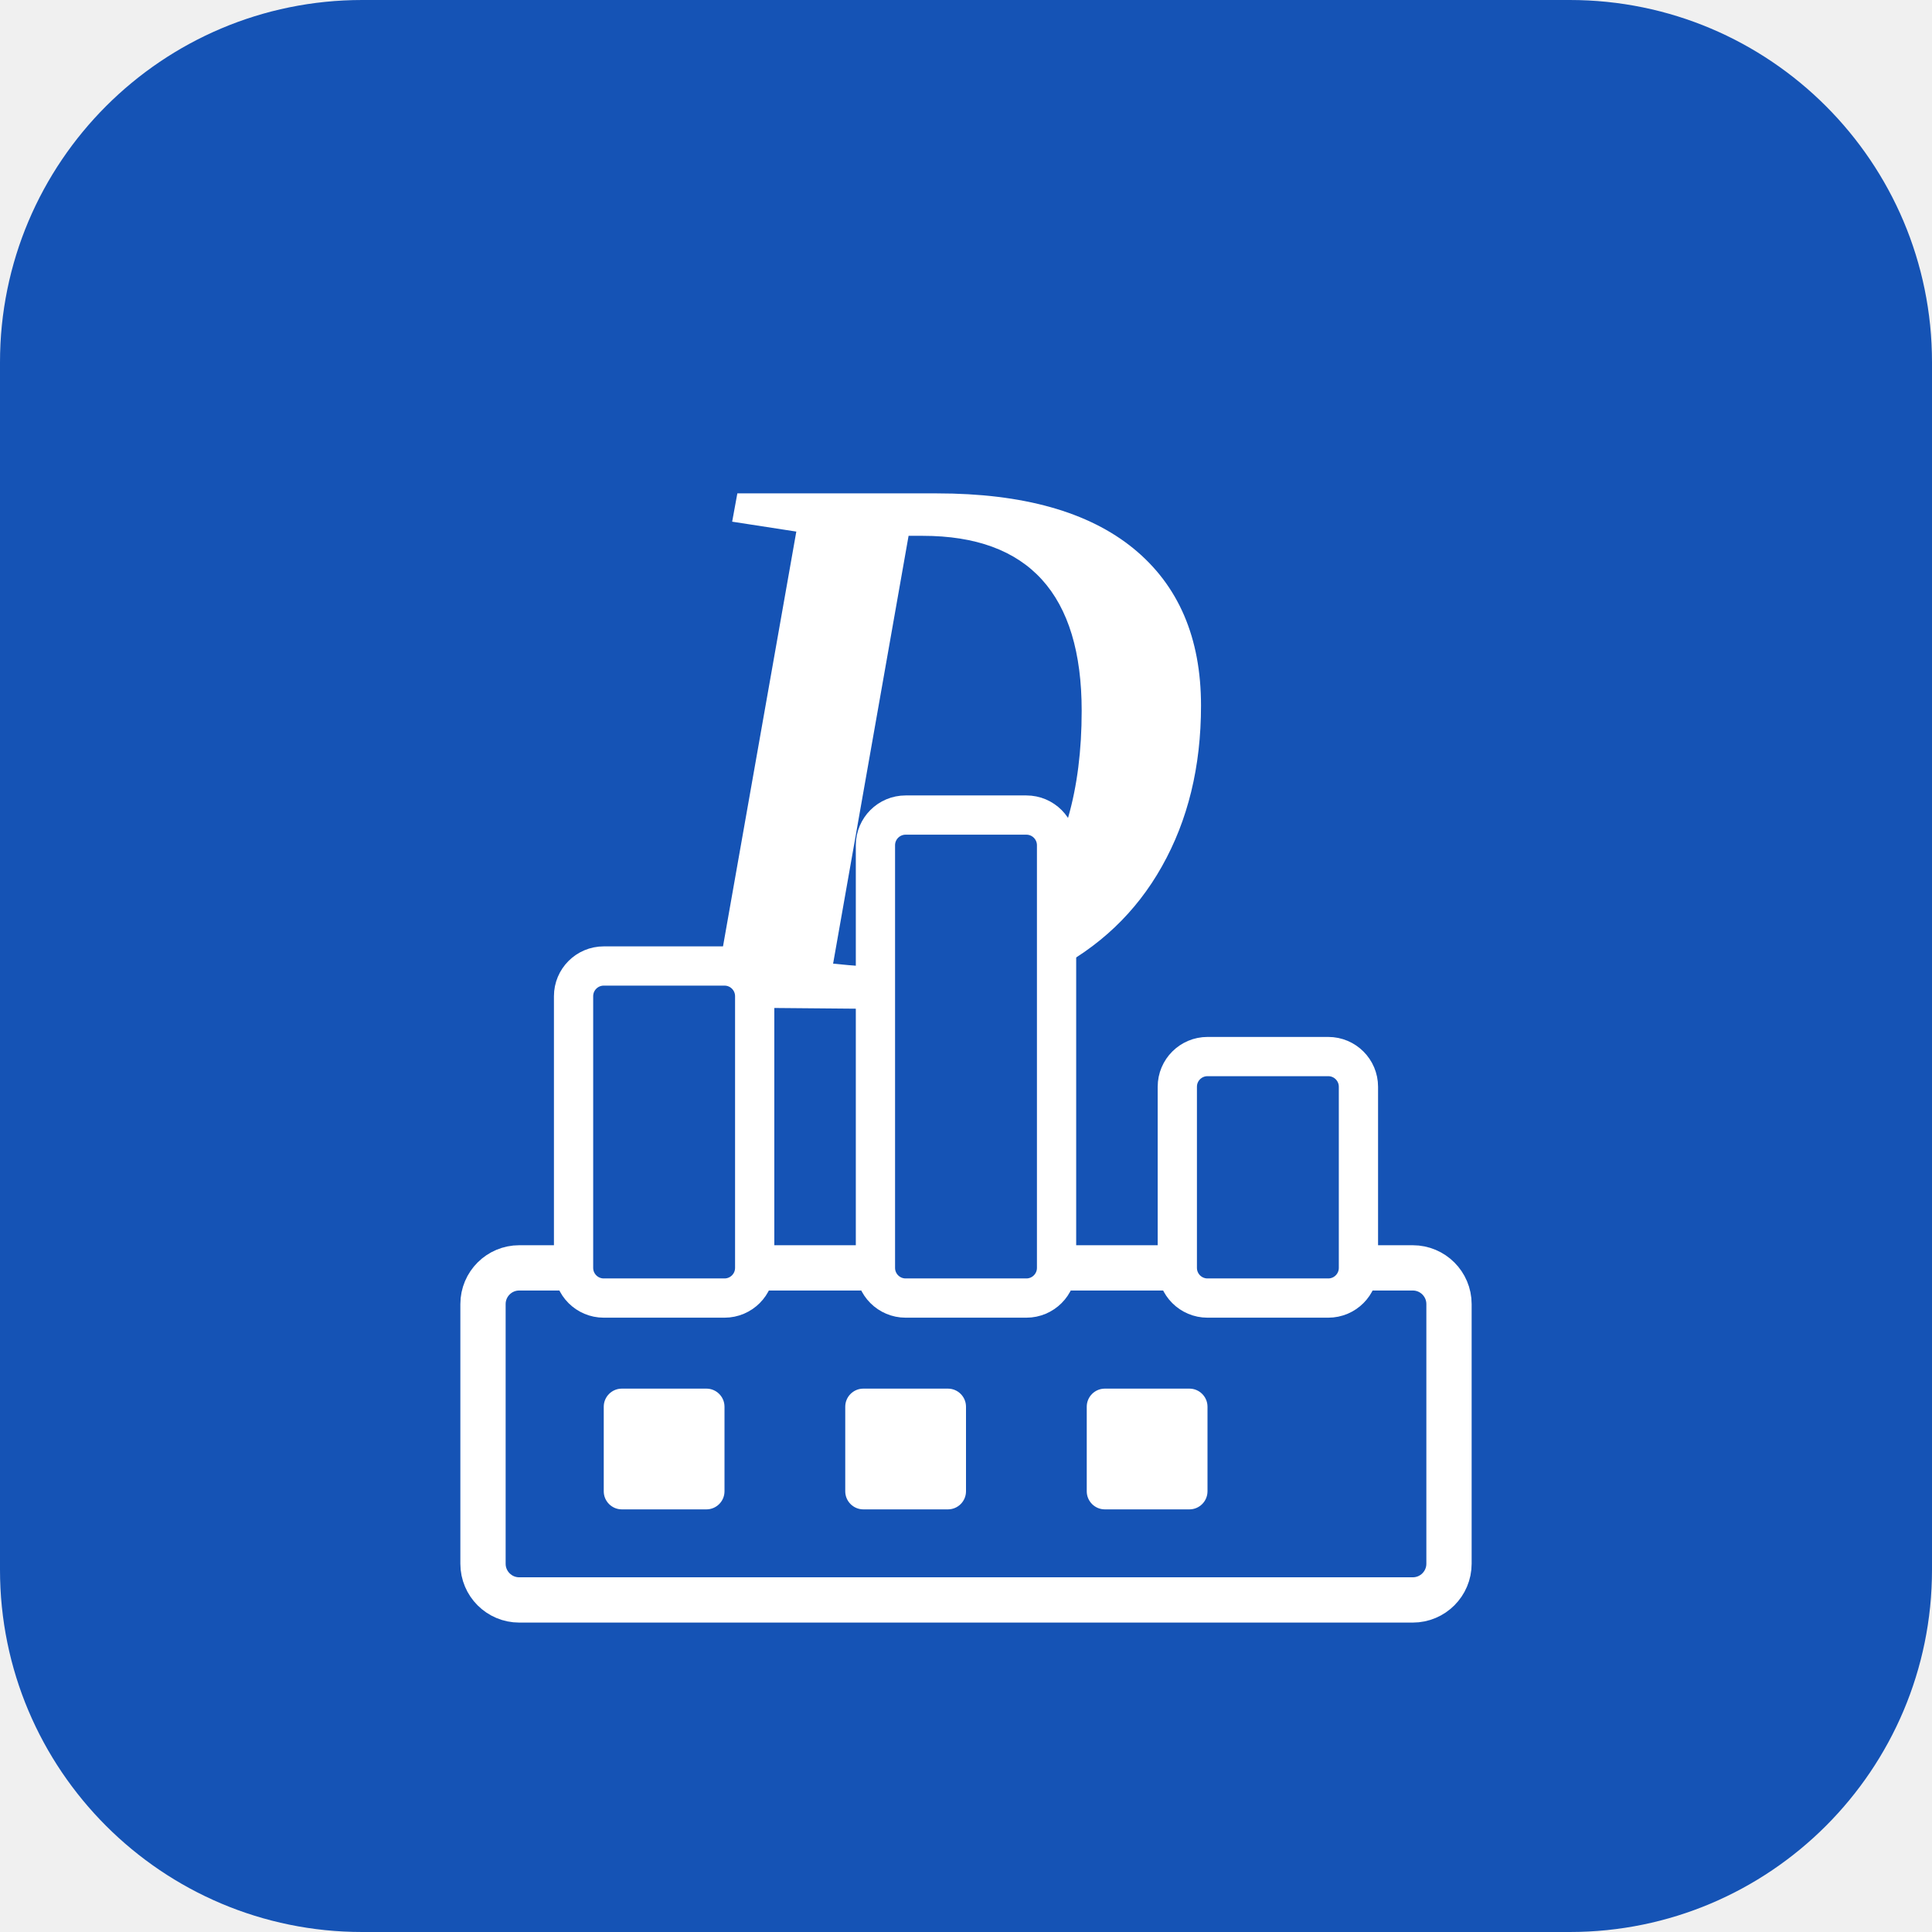
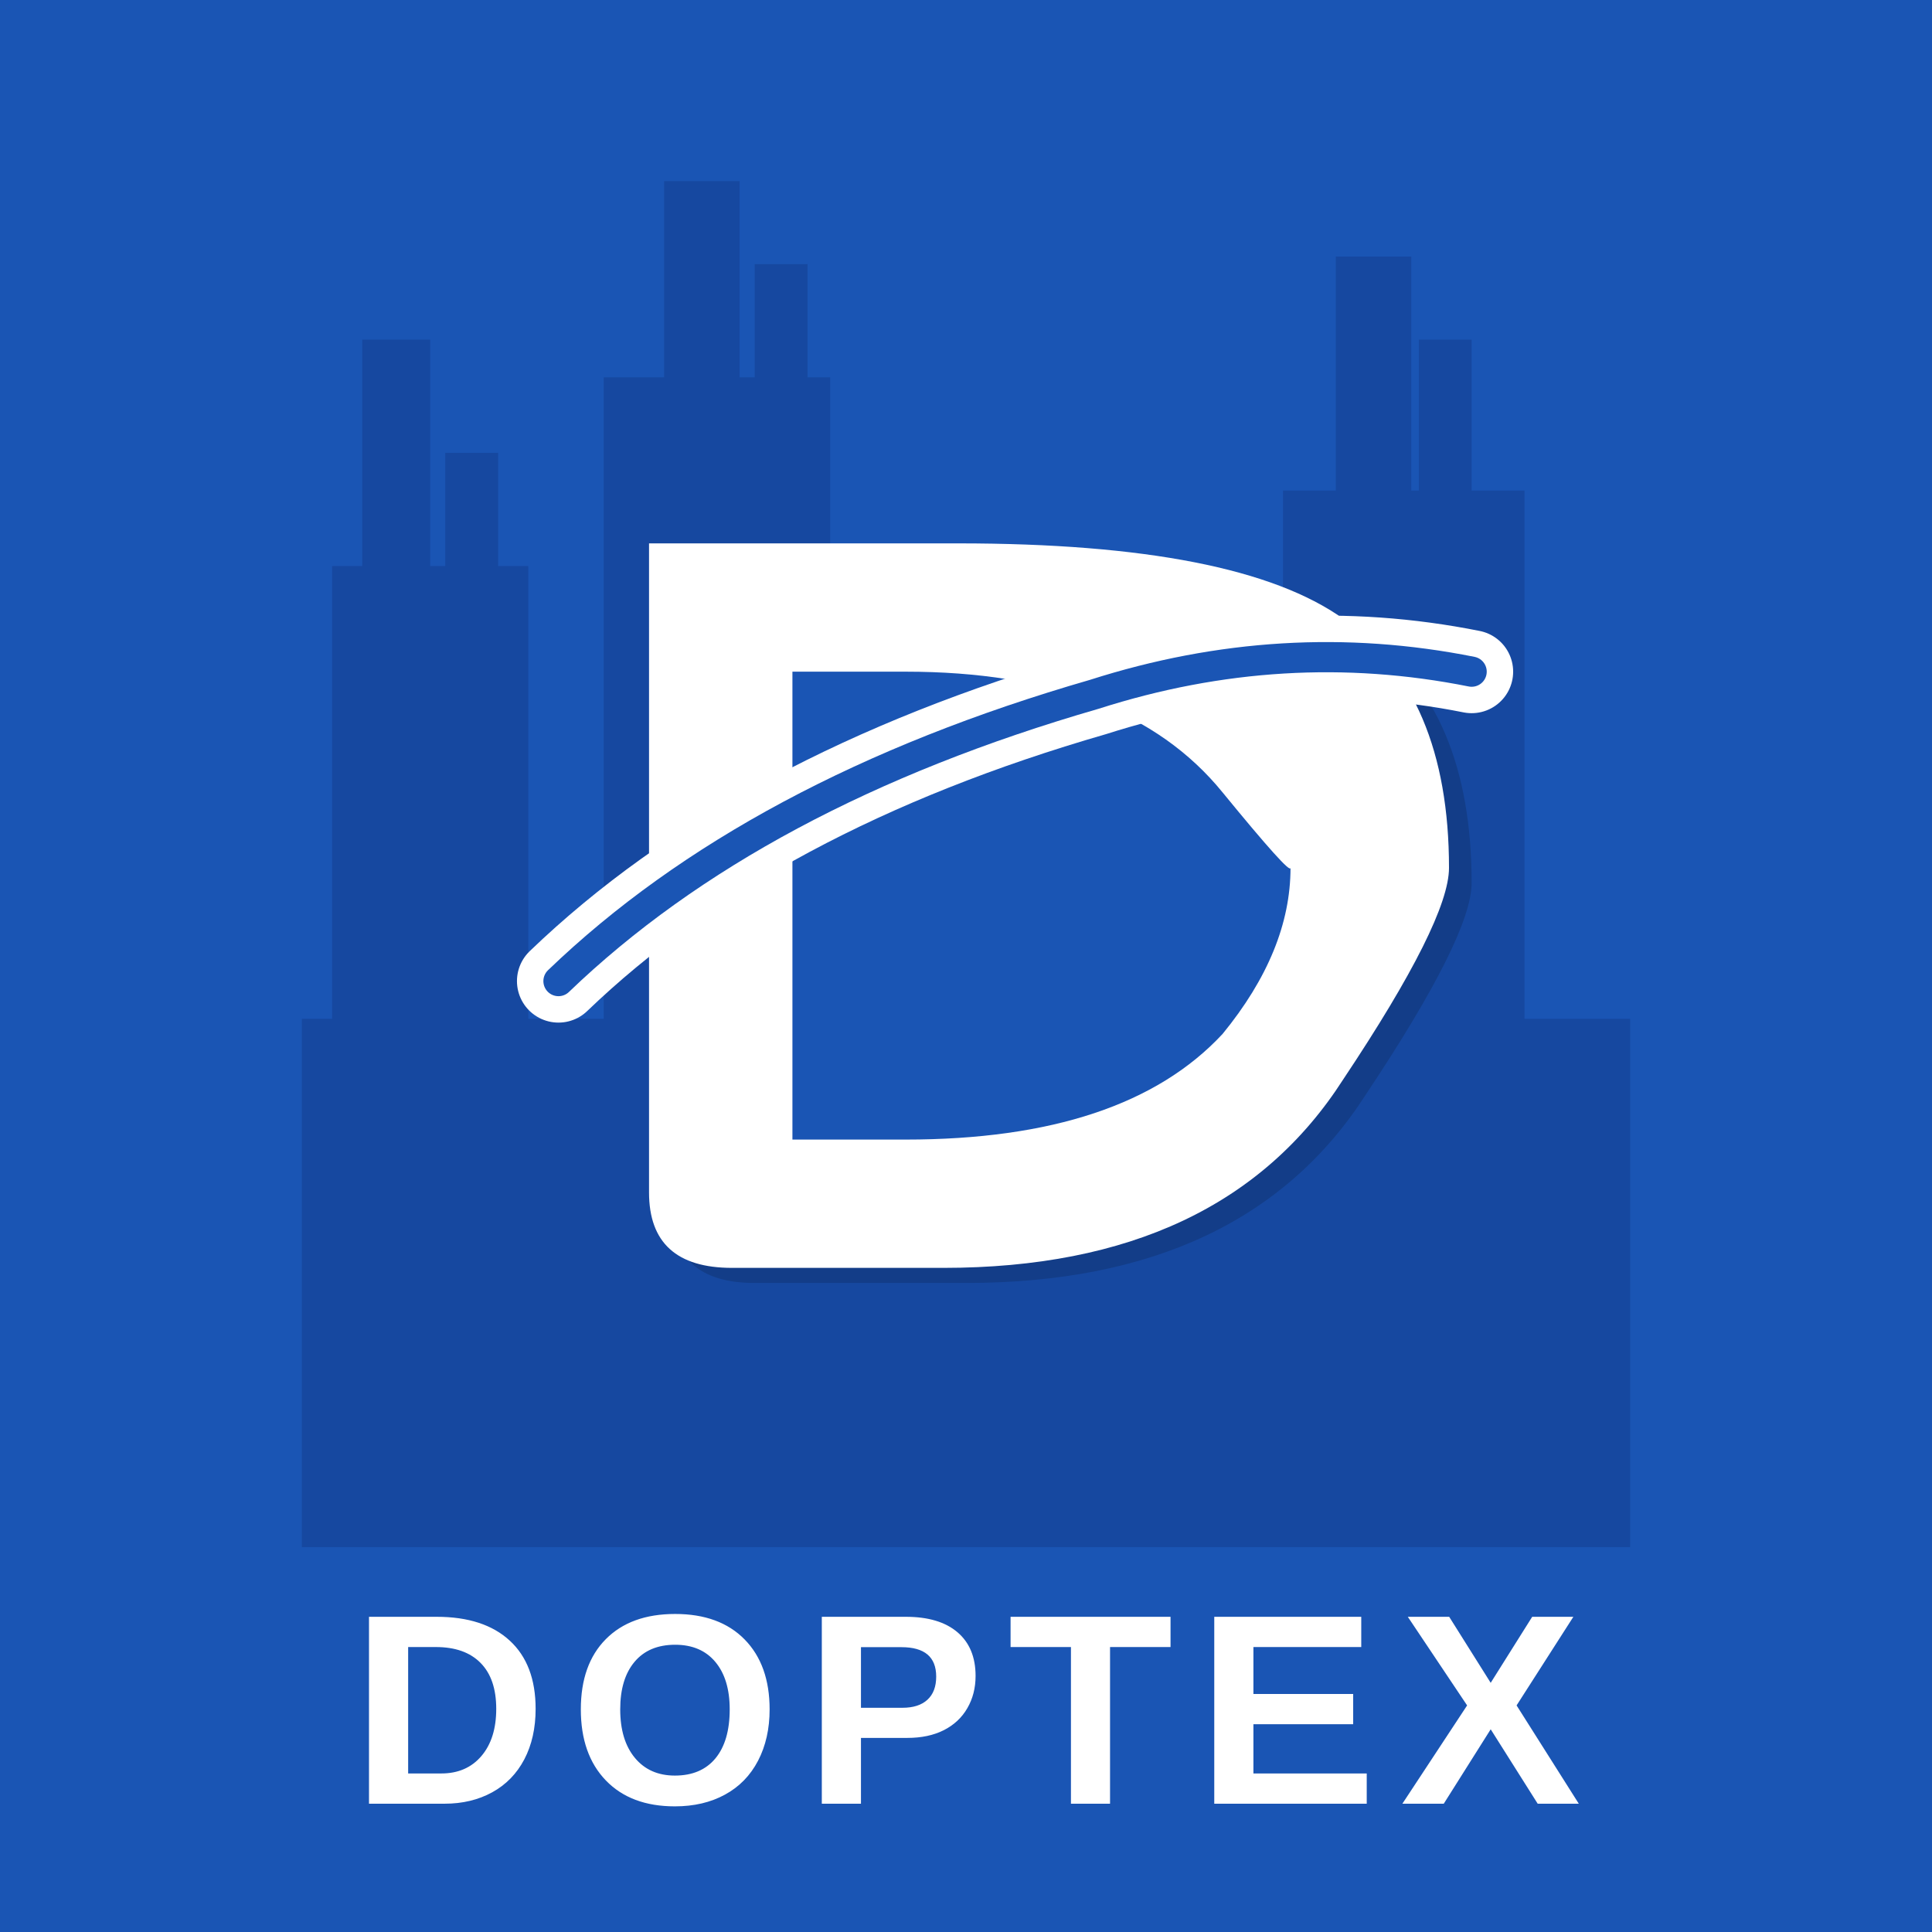
- <svg xmlns="http://www.w3.org/2000/svg" viewBox="0 0 64 64">
-   <rect width="64" height="64" rx="12" fill="#1553b5" />
-   <text x="31" y="26" font-family="Georgia,'Times New Roman',serif" font-size="26" font-weight="700" font-style="italic" fill="white" text-anchor="middle" dominant-baseline="middle">D</text>
-   <g transform="translate(32,52)" fill="none" stroke="white" stroke-linecap="round" stroke-linejoin="round">
-     <rect x="-16" y="-10" width="32" height="11" rx="1.2" fill="#1553b5" stroke="white" stroke-width="1.5" />
-     <rect x="-13" y="-20" width="6" height="11" rx="1" fill="#1553b5" stroke="white" stroke-width="1.3" />
-     <rect x="-3" y="-25" width="6" height="16" rx="1" fill="#1553b5" stroke="white" stroke-width="1.3" />
-     <rect x="7" y="-17" width="6" height="8" rx="1" fill="#1553b5" stroke="white" stroke-width="1.3" />
-     <rect x="-12" y="-6" width="4" height="4" rx="0.6" fill="white" stroke="none" />
-     <rect x="-4" y="-6" width="4" height="4" rx="0.6" fill="white" stroke="none" />
-     <rect x="4" y="-6" width="4" height="4" rx="0.6" fill="white" stroke="none" />
+ <svg xmlns="http://www.w3.org/2000/svg" viewBox="0 0 512 512">
+   <rect width="512" height="512" fill="#1a55b4" />
+   <g fill="#1648a0" stroke="none">
+     <rect x="80" y="270" width="352" height="140" />
+     <rect x="88" y="150" width="52" height="200" />
+     <rect x="160" y="100" width="60" height="250" />
+     <rect x="232" y="200" width="48" height="120" />
+     <rect x="340" y="130" width="64" height="220" />
+     <rect x="290" y="220" width="44" height="130" />
+     <rect x="96" y="90" width="18" height="80" />
+     <rect x="118" y="120" width="14" height="60" />
+     <rect x="176" y="48" width="20" height="80" />
+     <rect x="200" y="70" width="14" height="60" />
+     <rect x="354" y="68" width="20" height="88" />
+     <rect x="376" y="90" width="14" height="66" />
+     <rect x="100" y="284" width="20" height="16" rx="2" />
+     <rect x="130" y="284" width="20" height="16" rx="2" />
+     <rect x="160" y="284" width="20" height="16" rx="2" />
+     <rect x="200" y="284" width="20" height="16" rx="2" />
+     <rect x="230" y="284" width="20" height="16" rx="2" />
+     <rect x="268" y="284" width="20" height="16" rx="2" />
+     <rect x="298" y="284" width="20" height="16" rx="2" />
+     <rect x="330" y="284" width="20" height="16" rx="2" />
+     <rect x="362" y="284" width="20" height="16" rx="2" />
+     <rect x="100" y="316" width="20" height="16" rx="2" />
+     <rect x="130" y="316" width="20" height="16" rx="2" />
+     <rect x="160" y="316" width="20" height="16" rx="2" />
+     <rect x="200" y="316" width="20" height="16" rx="2" />
+     <rect x="230" y="316" width="20" height="16" rx="2" />
+     <rect x="268" y="316" width="20" height="16" rx="2" />
+     <rect x="298" y="316" width="20" height="16" rx="2" />
+     <rect x="330" y="316" width="20" height="16" rx="2" />
+     <rect x="362" y="316" width="20" height="16" rx="2" />
+     <rect x="96" y="170" width="16" height="12" rx="2" />
+     <rect x="96" y="196" width="16" height="12" rx="2" />
+     <rect x="168" y="120" width="16" height="12" rx="2" />
+     <rect x="168" y="146" width="16" height="12" rx="2" />
+     <rect x="168" y="172" width="16" height="12" rx="2" />
+     <rect x="350" y="148" width="18" height="12" rx="2" />
+     <rect x="374" y="148" width="18" height="12" rx="2" />
+     <rect x="350" y="176" width="18" height="12" rx="2" />
+     <rect x="374" y="176" width="18" height="12" rx="2" />
+     <rect x="350" y="204" width="18" height="12" rx="2" />
+     <rect x="374" y="204" width="18" height="12" rx="2" />
  </g>
+   <g>
+     <path d="M178 148 L178 320 Q178 340 200 340 L256 340              Q330 340 362 290 Q390 248 390 234 Q390 188 362 168 Q334 148 260 148 Z" fill="rgba(0,0,0,0.15)" />
+     <path d="M172 144 L172 316 Q172 336 194 336 L250 336              Q324 336 356 286 Q384 244 384 230 Q384 184 356 164 Q328 144 254 144 Z" fill="white" />
+     <path d="M210 178 L240 178 Q298 178 324 210 Q342 232 342 230              Q342 252 324 274 Q298 302 240 302 L210 302 Z" fill="#1a55b4" />
+     <path d="M148 260 Q200 210 290 184 Q340 168 390 178" fill="none" stroke="white" stroke-width="22" stroke-linecap="round" />
+     <path d="M148 260 Q200 210 290 184 Q340 168 390 178" fill="none" stroke="#1a55b4" stroke-width="8" stroke-linecap="round" />
+   </g>
+   <text x="256" y="478" font-family="Arial Black, Arial, Helvetica, sans-serif" font-size="72" font-weight="900" letter-spacing="6" fill="white" text-anchor="middle" dominant-baseline="auto">DOPTEX</text>
</svg>
